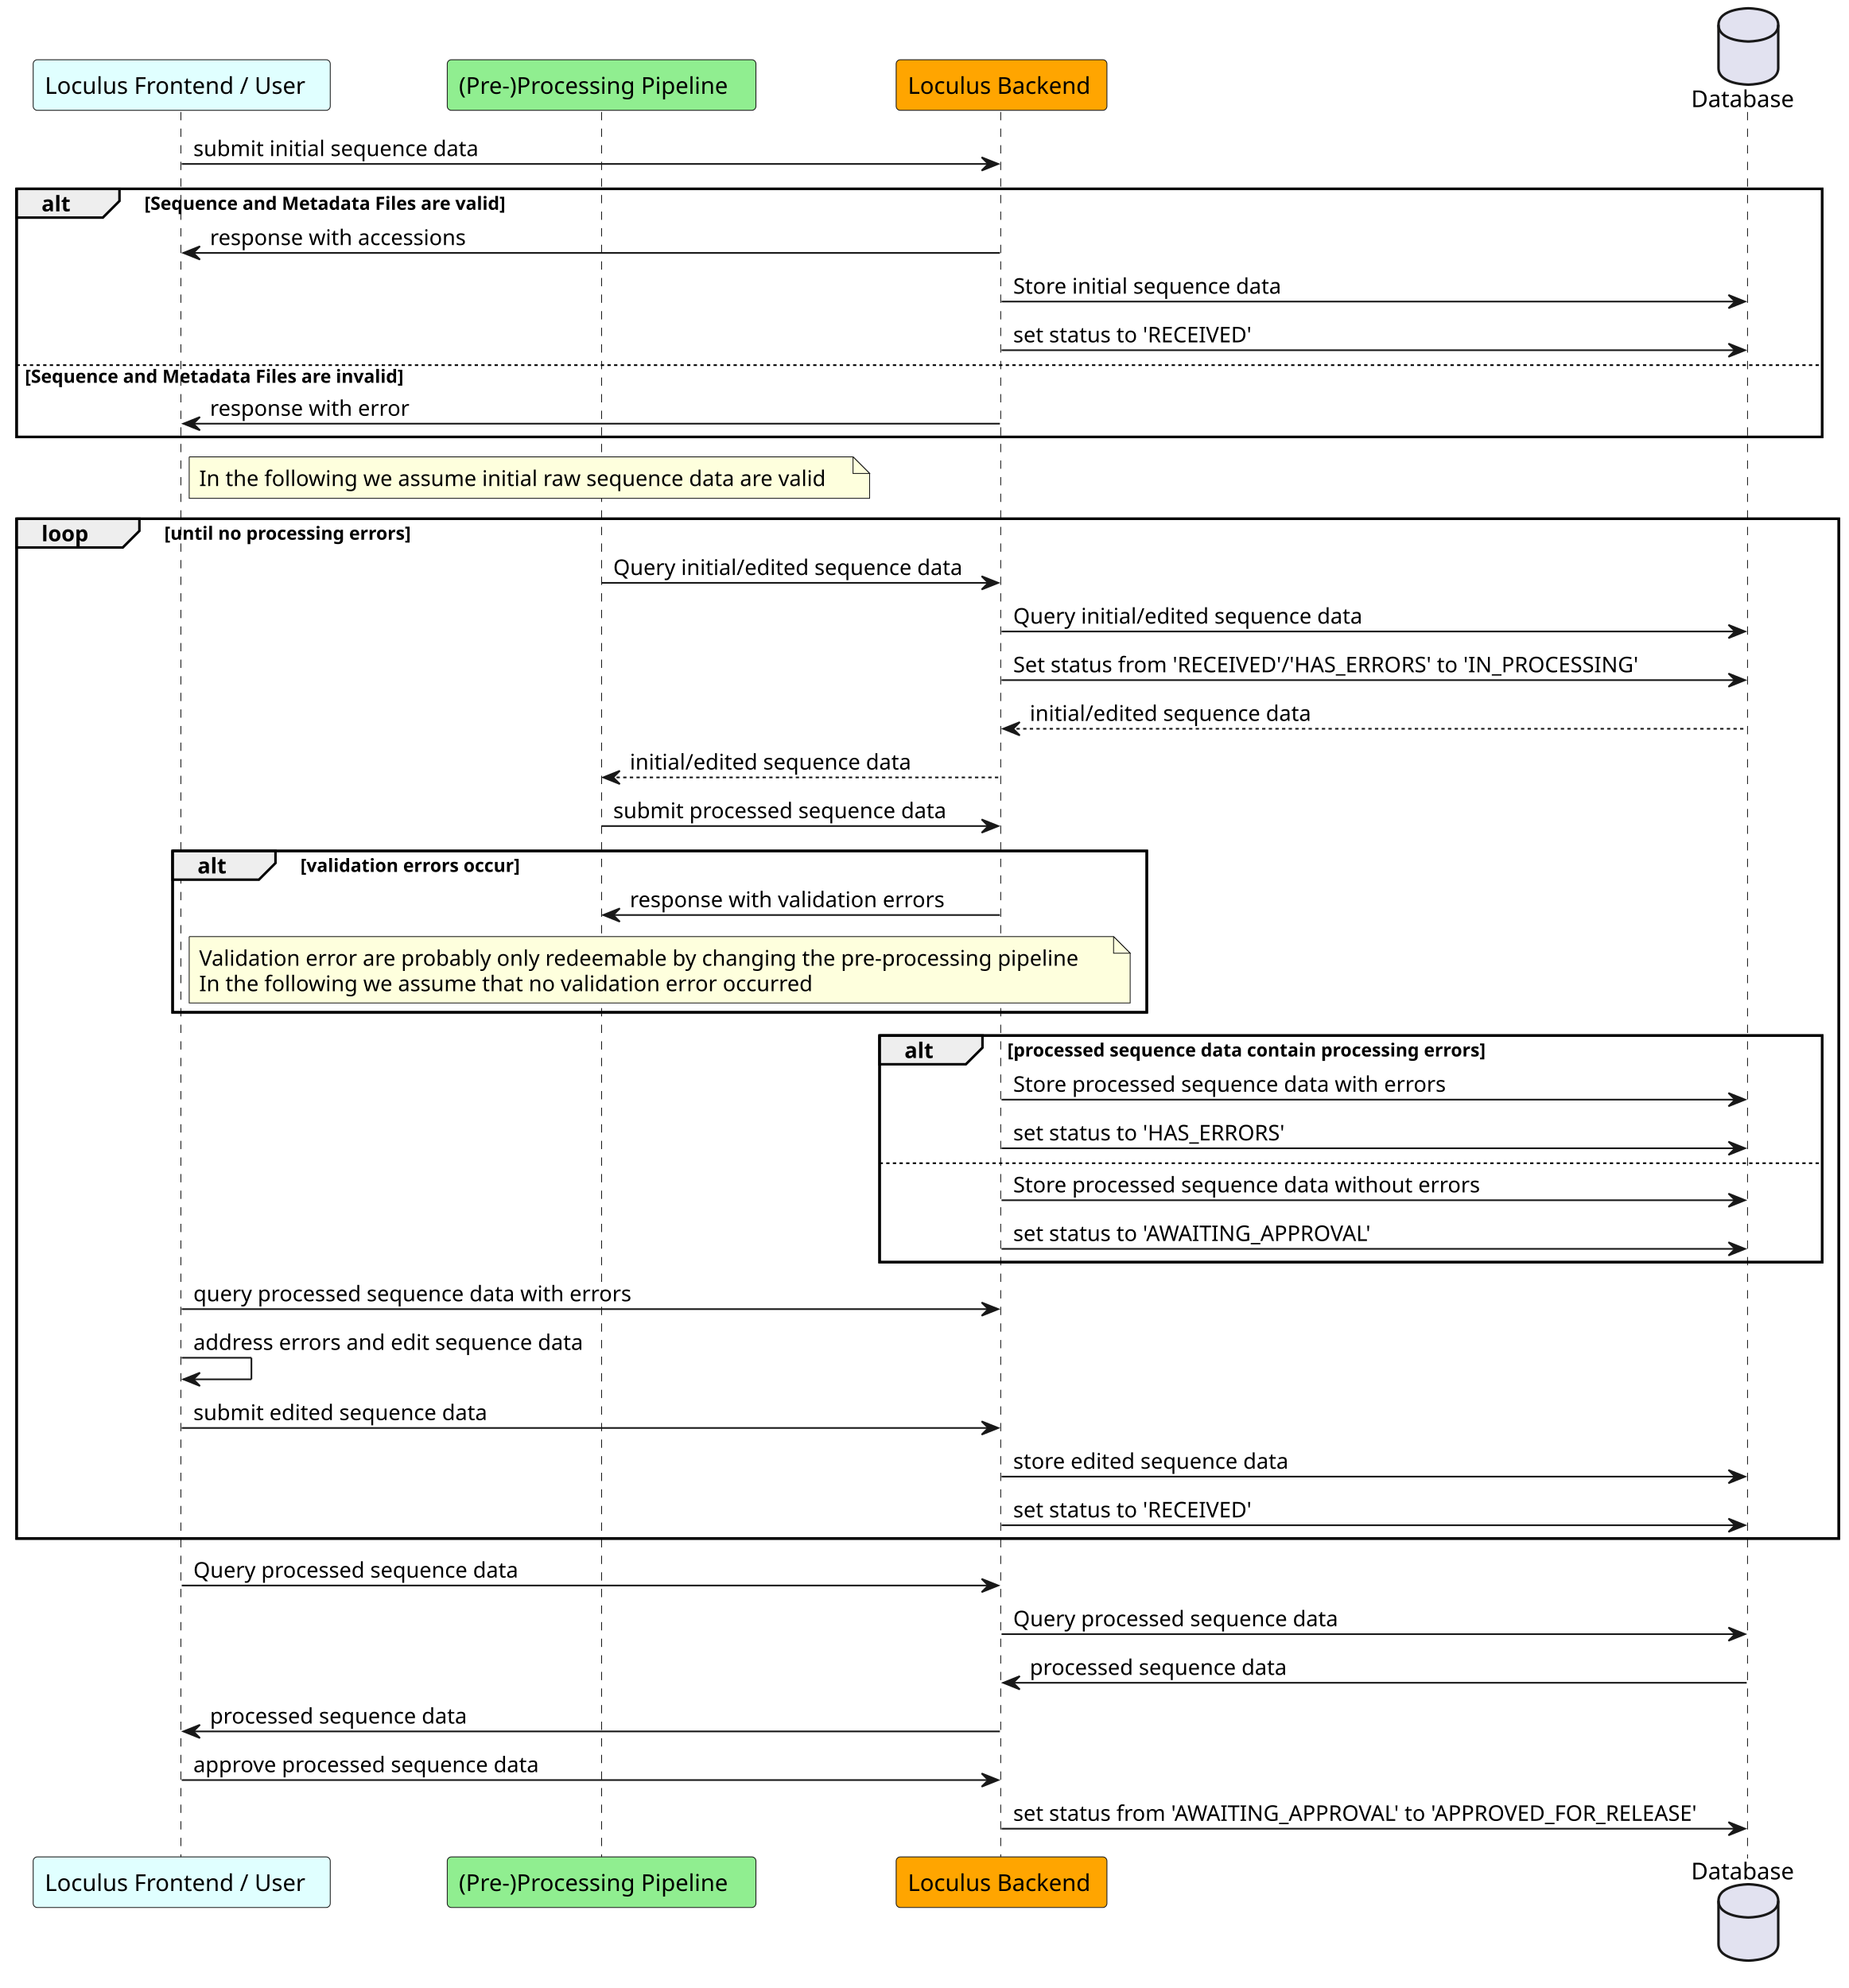
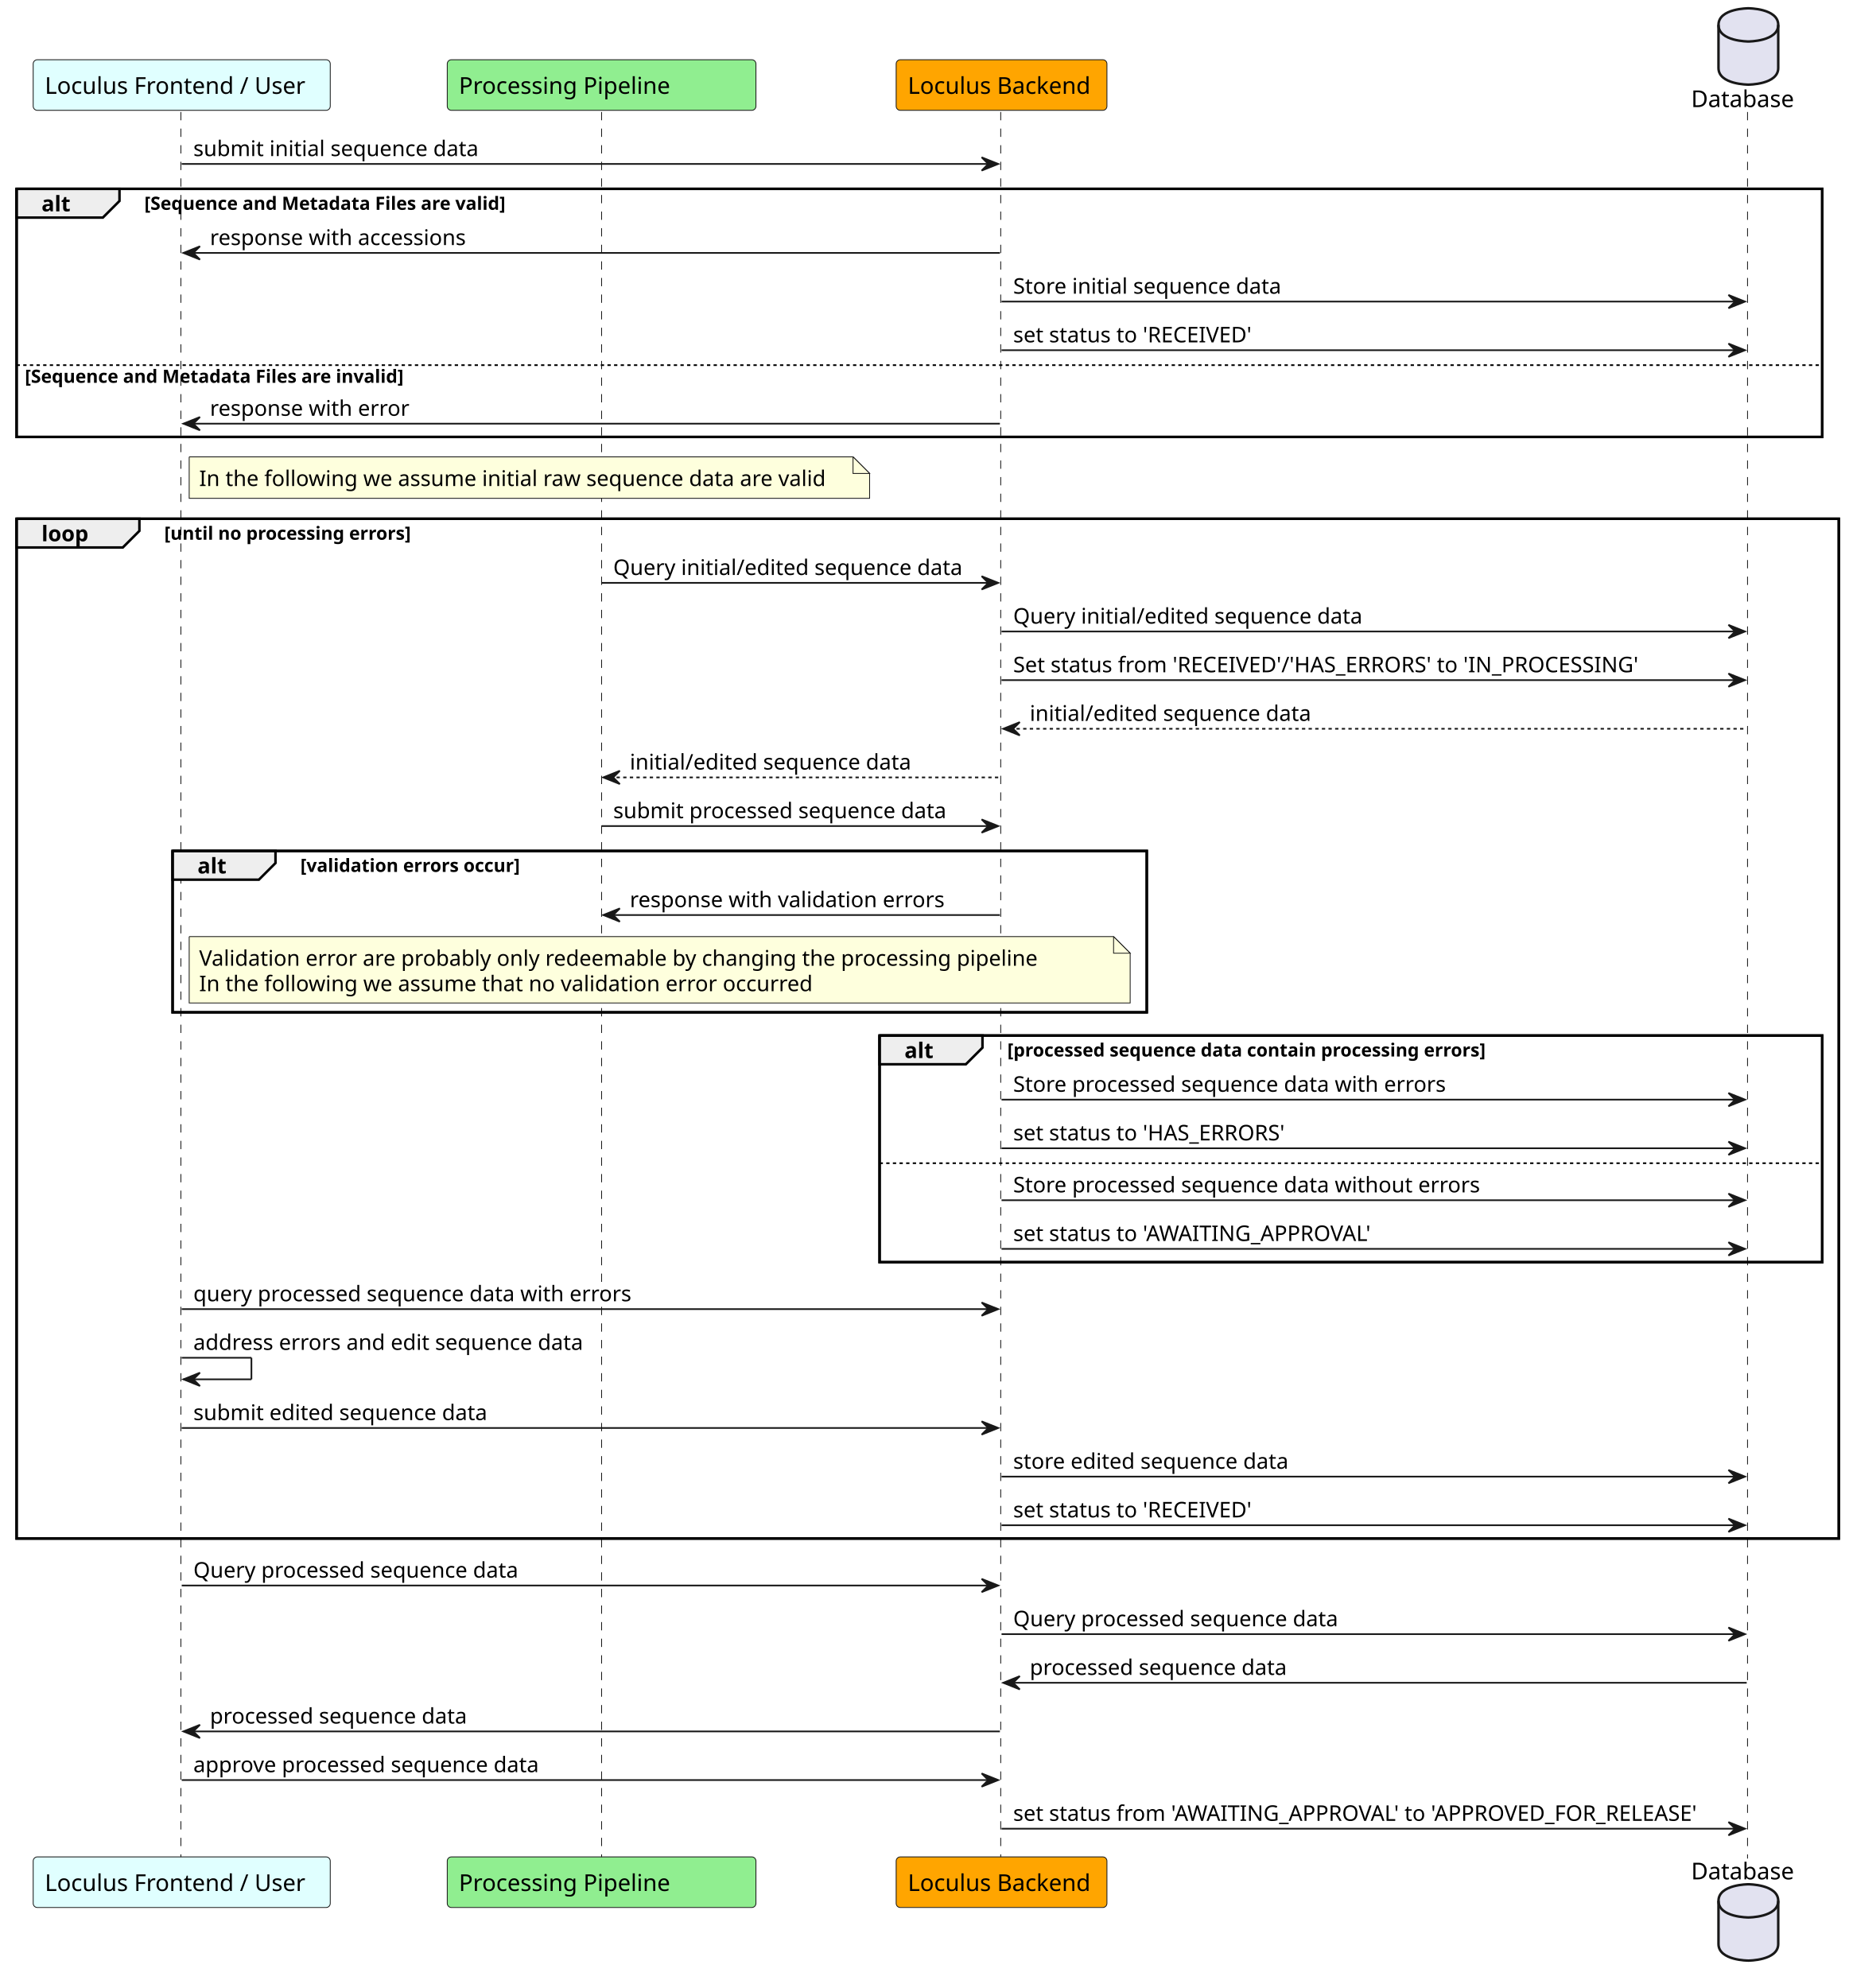
<svg xmlns="http://www.w3.org/2000/svg" contentStyleType="text/css" height="1198px" preserveAspectRatio="none" style="width:1114px;height:1198px;background:#FFFFFF;" version="1.1" viewBox="0 0 1114 1198" width="1114px" zoomAndPan="magnify">
  <defs />
  <g>
    <rect fill="none" height="149.508" style="stroke:#000000;stroke-width:1.5;" width="1088" x="10" y="113.799" />
    <rect fill="none" height="614.521" style="stroke:#000000;stroke-width:1.5;" width="1098" x="10" y="312.617" />
    <rect fill="none" height="97.242" style="stroke:#000000;stroke-width:1.5;" width="587" x="104" y="512.791" />
    <rect fill="none" height="136.553" style="stroke:#000000;stroke-width:1.5;" width="568" x="530" y="624.033" />
    <line style="stroke:#181818;stroke-width:0.5;stroke-dasharray:5.0,5.0;" x1="109" x2="109" y1="67.488" y2="1120.002" />
    <line style="stroke:#181818;stroke-width:0.5;stroke-dasharray:5.0,5.0;" x1="362.5" x2="362.5" y1="67.488" y2="1120.002" />
    <line style="stroke:#181818;stroke-width:0.5;stroke-dasharray:5.0,5.0;" x1="603" x2="603" y1="67.488" y2="1120.002" />
    <line style="stroke:#181818;stroke-width:0.5;stroke-dasharray:5.0,5.0;" x1="1053" x2="1053" y1="67.488" y2="1120.002" />
    <rect fill="#E0FFFF" height="30.488" rx="2.5" ry="2.5" style="stroke:#181818;stroke-width:0.5;" width="179" x="20" y="36" />
    <text fill="#000000" font-family="sans-serif" font-size="14" lengthAdjust="spacing" textLength="165" x="27" y="56.535">Loculus Frontend / User</text>
    <rect fill="#E0FFFF" height="30.488" rx="2.5" ry="2.5" style="stroke:#181818;stroke-width:0.5;" width="179" x="20" y="1119.002" />
    <text fill="#000000" font-family="sans-serif" font-size="14" lengthAdjust="spacing" textLength="165" x="27" y="1139.537">Loculus Frontend / User</text>
    <rect fill="#90EE90" height="30.488" rx="2.5" ry="2.5" style="stroke:#181818;stroke-width:0.5;" width="186" x="269.5" y="36" />
-     <text fill="#000000" font-family="sans-serif" font-size="14" lengthAdjust="spacing" textLength="172" x="276.5" y="56.535">(Pre-)Processing Pipeline</text>
+     <text fill="#000000" font-family="sans-serif" font-size="14" lengthAdjust="spacing" textLength="172" x="276.5" y="56.535">Processing Pipeline</text>
    <rect fill="#90EE90" height="30.488" rx="2.5" ry="2.5" style="stroke:#181818;stroke-width:0.5;" width="186" x="269.5" y="1119.002" />
-     <text fill="#000000" font-family="sans-serif" font-size="14" lengthAdjust="spacing" textLength="172" x="276.5" y="1139.537">(Pre-)Processing Pipeline</text>
+     <text fill="#000000" font-family="sans-serif" font-size="14" lengthAdjust="spacing" textLength="172" x="276.5" y="1139.537">Processing Pipeline</text>
    <rect fill="#FFA500" height="30.488" rx="2.5" ry="2.5" style="stroke:#181818;stroke-width:0.5;" width="127" x="540" y="36" />
    <text fill="#000000" font-family="sans-serif" font-size="14" lengthAdjust="spacing" textLength="113" x="547" y="56.535">Loculus Backend</text>
    <rect fill="#FFA500" height="30.488" rx="2.5" ry="2.5" style="stroke:#181818;stroke-width:0.5;" width="127" x="540" y="1119.002" />
    <text fill="#000000" font-family="sans-serif" font-size="14" lengthAdjust="spacing" textLength="113" x="547" y="1139.537">Loculus Backend</text>
    <text fill="#000000" font-family="sans-serif" font-size="14" lengthAdjust="spacing" textLength="63" x="1019" y="64.535">Database</text>
    <path d="M1035.5,15 C1035.5,5 1053.5,5 1053.5,5 C1053.5,5 1071.5,5 1071.5,15 L1071.5,41 C1071.5,51 1053.5,51 1053.5,51 C1053.5,51 1035.5,51 1035.5,41 L1035.5,15 " fill="#E2E2F0" style="stroke:#181818;stroke-width:1.5;" />
    <path d="M1035.5,15 C1035.5,25 1053.5,25 1053.5,25 C1053.5,25 1071.5,25 1071.5,15 " fill="none" style="stroke:#181818;stroke-width:1.5;" />
    <text fill="#000000" font-family="sans-serif" font-size="14" lengthAdjust="spacing" textLength="63" x="1019" y="1132.537">Database</text>
    <path d="M1035.5,1145.49 C1035.5,1135.49 1053.5,1135.49 1053.5,1135.49 C1053.5,1135.49 1071.5,1135.49 1071.5,1145.49 L1071.5,1171.49 C1071.5,1181.49 1053.5,1181.49 1053.5,1181.49 C1053.5,1181.49 1035.5,1181.49 1035.5,1171.49 L1035.5,1145.49 " fill="#E2E2F0" style="stroke:#181818;stroke-width:1.5;" />
    <path d="M1035.5,1145.49 C1035.5,1155.49 1053.5,1155.49 1053.5,1155.49 C1053.5,1155.49 1071.5,1155.49 1071.5,1145.49 " fill="none" style="stroke:#181818;stroke-width:1.5;" />
    <polygon fill="#181818" points="591.5,94.799,601.5,98.799,591.5,102.799,595.5,98.799" style="stroke:#181818;stroke-width:1.0;" />
    <line style="stroke:#181818;stroke-width:1.0;" x1="109.5" x2="597.5" y1="98.799" y2="98.799" />
    <text fill="#000000" font-family="sans-serif" font-size="13" lengthAdjust="spacing" textLength="178" x="116.5" y="94.057">submit initial sequence data</text>
    <path d="M10,113.799 L72,113.799 L72,121.109 L62,131.109 L10,131.109 L10,113.799 " fill="#EEEEEE" style="stroke:#000000;stroke-width:1.5;" />
    <rect fill="none" height="149.508" style="stroke:#000000;stroke-width:1.5;" width="1088" x="10" y="113.799" />
    <text fill="#000000" font-family="sans-serif" font-size="13" font-weight="bold" lengthAdjust="spacing" textLength="17" x="25" y="127.367">alt</text>
-     <text fill="#000000" font-family="sans-serif" font-size="11" font-weight="bold" lengthAdjust="spacing" textLength="219" x="87" y="126.434">[Sequence and Metadata Files are valid]</text>
+     <text fill="#000000" font-family="sans-serif" font-size="11" font-weight="bold" lengthAdjust="spacing" textLength="219" x="87" y="126.434">[Sequence and Metadata Files
+             are valid]</text>
    <polygon fill="#181818" points="120.5,148.42,110.5,152.42,120.5,156.42,116.5,152.42" style="stroke:#181818;stroke-width:1.0;" />
    <line style="stroke:#181818;stroke-width:1.0;" x1="114.5" x2="602.5" y1="152.42" y2="152.42" />
    <text fill="#000000" font-family="sans-serif" font-size="13" lengthAdjust="spacing" textLength="161" x="126.5" y="147.678">response with accessions</text>
    <polygon fill="#181818" points="1041.5,177.731,1051.5,181.731,1041.5,185.731,1045.5,181.731" style="stroke:#181818;stroke-width:1.0;" />
    <line style="stroke:#181818;stroke-width:1.0;" x1="603.5" x2="1047.5" y1="181.731" y2="181.731" />
    <text fill="#000000" font-family="sans-serif" font-size="13" lengthAdjust="spacing" textLength="166" x="610.5" y="176.988">Store initial sequence data</text>
    <polygon fill="#181818" points="1041.5,207.041,1051.5,211.041,1041.5,215.041,1045.5,211.041" style="stroke:#181818;stroke-width:1.0;" />
    <line style="stroke:#181818;stroke-width:1.0;" x1="603.5" x2="1047.5" y1="211.041" y2="211.041" />
    <text fill="#000000" font-family="sans-serif" font-size="13" lengthAdjust="spacing" textLength="149" x="610.5" y="206.299">set status to 'RECEIVED'</text>
    <line style="stroke:#000000;stroke-width:1.0;stroke-dasharray:2.0,2.0;" x1="10" x2="1098" y1="220.041" y2="220.041" />
-     <text fill="#000000" font-family="sans-serif" font-size="11" font-weight="bold" lengthAdjust="spacing" textLength="230" x="15" y="230.676">[Sequence and Metadata Files are invalid]</text>
+     <text fill="#000000" font-family="sans-serif" font-size="11" font-weight="bold" lengthAdjust="spacing" textLength="230" x="15" y="230.676">[Sequence and Metadata Files
+             are invalid]</text>
    <polygon fill="#181818" points="120.5,251.307,110.5,255.307,120.5,259.307,116.5,255.307" style="stroke:#181818;stroke-width:1.0;" />
    <line style="stroke:#181818;stroke-width:1.0;" x1="114.5" x2="602.5" y1="255.307" y2="255.307" />
    <text fill="#000000" font-family="sans-serif" font-size="13" lengthAdjust="spacing" textLength="122" x="126.5" y="250.565">response with error</text>
    <path d="M114,275.307 L114,300.307 L524,300.307 L524,285.307 L514,275.307 L114,275.307 " fill="#FEFFDD" style="stroke:#181818;stroke-width:0.5;" />
    <path d="M514,275.307 L514,285.307 L524,285.307 L514,275.307 " fill="#FEFFDD" style="stroke:#181818;stroke-width:0.5;" />
-     <text fill="#000000" font-family="sans-serif" font-size="13" lengthAdjust="spacing" textLength="389" x="120" y="292.875">In the following we assume initial raw sequence data are valid</text>
+     <text fill="#000000" font-family="sans-serif" font-size="13" lengthAdjust="spacing" textLength="389" x="120" y="292.875">In the following we assume initial raw sequence
+             data are valid</text>
    <path d="M10,312.617 L84,312.617 L84,319.928 L74,329.928 L10,329.928 L10,312.617 " fill="#EEEEEE" style="stroke:#000000;stroke-width:1.5;" />
    <rect fill="none" height="614.521" style="stroke:#000000;stroke-width:1.5;" width="1098" x="10" y="312.617" />
    <text fill="#000000" font-family="sans-serif" font-size="13" font-weight="bold" lengthAdjust="spacing" textLength="29" x="25" y="326.185">loop</text>
    <text fill="#000000" font-family="sans-serif" font-size="11" font-weight="bold" lengthAdjust="spacing" textLength="155" x="99" y="325.252">[until no processing errors]</text>
    <polygon fill="#181818" points="591.5,347.238,601.5,351.238,591.5,355.238,595.5,351.238" style="stroke:#181818;stroke-width:1.0;" />
    <line style="stroke:#181818;stroke-width:1.0;" x1="362.5" x2="597.5" y1="351.238" y2="351.238" />
    <text fill="#000000" font-family="sans-serif" font-size="13" lengthAdjust="spacing" textLength="217" x="369.5" y="346.496">Query initial/edited sequence data</text>
    <polygon fill="#181818" points="1041.5,376.549,1051.5,380.549,1041.5,384.549,1045.5,380.549" style="stroke:#181818;stroke-width:1.0;" />
    <line style="stroke:#181818;stroke-width:1.0;" x1="603.5" x2="1047.5" y1="380.549" y2="380.549" />
    <text fill="#000000" font-family="sans-serif" font-size="13" lengthAdjust="spacing" textLength="217" x="610.5" y="375.807">Query initial/edited sequence data</text>
    <polygon fill="#181818" points="1041.5,405.859,1051.5,409.859,1041.5,413.859,1045.5,409.859" style="stroke:#181818;stroke-width:1.0;" />
    <line style="stroke:#181818;stroke-width:1.0;" x1="603.5" x2="1047.5" y1="409.859" y2="409.859" />
-     <text fill="#000000" font-family="sans-serif" font-size="13" lengthAdjust="spacing" textLength="386" x="610.5" y="405.117">Set status from 'RECEIVED'/'HAS_ERRORS' to 'IN_PROCESSING'</text>
+     <text fill="#000000" font-family="sans-serif" font-size="13" lengthAdjust="spacing" textLength="386" x="610.5" y="405.117">Set status from 'RECEIVED'/'HAS_ERRORS' to
+             'IN_PROCESSING'</text>
    <polygon fill="#181818" points="614.5,435.17,604.5,439.17,614.5,443.17,610.5,439.17" style="stroke:#181818;stroke-width:1.0;" />
    <line style="stroke:#181818;stroke-width:1.0;stroke-dasharray:2.0,2.0;" x1="608.5" x2="1052.5" y1="439.17" y2="439.17" />
    <text fill="#000000" font-family="sans-serif" font-size="13" lengthAdjust="spacing" textLength="176" x="620.5" y="434.428">initial/edited sequence data</text>
    <polygon fill="#181818" points="373.5,464.481,363.5,468.481,373.5,472.481,369.5,468.481" style="stroke:#181818;stroke-width:1.0;" />
    <line style="stroke:#181818;stroke-width:1.0;stroke-dasharray:2.0,2.0;" x1="367.5" x2="602.5" y1="468.481" y2="468.481" />
    <text fill="#000000" font-family="sans-serif" font-size="13" lengthAdjust="spacing" textLength="176" x="379.5" y="463.738">initial/edited sequence data</text>
    <polygon fill="#181818" points="591.5,493.791,601.5,497.791,591.5,501.791,595.5,497.791" style="stroke:#181818;stroke-width:1.0;" />
    <line style="stroke:#181818;stroke-width:1.0;" x1="362.5" x2="597.5" y1="497.791" y2="497.791" />
    <text fill="#000000" font-family="sans-serif" font-size="13" lengthAdjust="spacing" textLength="206" x="369.5" y="493.049">submit processed sequence data</text>
    <path d="M104,512.791 L166,512.791 L166,520.102 L156,530.102 L104,530.102 L104,512.791 " fill="#EEEEEE" style="stroke:#000000;stroke-width:1.5;" />
    <rect fill="none" height="97.242" style="stroke:#000000;stroke-width:1.5;" width="587" x="104" y="512.791" />
    <text fill="#000000" font-family="sans-serif" font-size="13" font-weight="bold" lengthAdjust="spacing" textLength="17" x="119" y="526.359">alt</text>
    <text fill="#000000" font-family="sans-serif" font-size="11" font-weight="bold" lengthAdjust="spacing" textLength="137" x="181" y="525.426">[validation errors occur]</text>
    <polygon fill="#181818" points="373.5,547.412,363.5,551.412,373.5,555.412,369.5,551.412" style="stroke:#181818;stroke-width:1.0;" />
    <line style="stroke:#181818;stroke-width:1.0;" x1="367.5" x2="602.5" y1="551.412" y2="551.412" />
    <text fill="#000000" font-family="sans-serif" font-size="13" lengthAdjust="spacing" textLength="195" x="379.5" y="546.67">response with validation errors</text>
    <path d="M114,564.412 L114,604.412 L681,604.412 L681,574.412 L671,564.412 L114,564.412 " fill="#FEFFDD" style="stroke:#181818;stroke-width:0.5;" />
    <path d="M671,564.412 L671,574.412 L681,574.412 L671,564.412 " fill="#FEFFDD" style="stroke:#181818;stroke-width:0.5;" />
-     <text fill="#000000" font-family="sans-serif" font-size="13" lengthAdjust="spacing" textLength="546" x="120" y="581.981">Validation error are probably only redeemable by changing the pre-processing pipeline</text>
-     <text fill="#000000" font-family="sans-serif" font-size="13" lengthAdjust="spacing" textLength="380" x="120" y="597.291">In the following we assume that no validation error occurred</text>
+     <text fill="#000000" font-family="sans-serif" font-size="13" lengthAdjust="spacing" textLength="546" x="120" y="581.981">Validation error are probably only redeemable by
+             changing the processing pipeline</text>
+     <text fill="#000000" font-family="sans-serif" font-size="13" lengthAdjust="spacing" textLength="380" x="120" y="597.291">In the following we assume that no validation error
+             occurred</text>
    <path d="M530,624.033 L592,624.033 L592,631.344 L582,641.344 L530,641.344 L530,624.033 " fill="#EEEEEE" style="stroke:#000000;stroke-width:1.5;" />
    <rect fill="none" height="136.553" style="stroke:#000000;stroke-width:1.5;" width="568" x="530" y="624.033" />
    <text fill="#000000" font-family="sans-serif" font-size="13" font-weight="bold" lengthAdjust="spacing" textLength="17" x="545" y="637.602">alt</text>
-     <text fill="#000000" font-family="sans-serif" font-size="11" font-weight="bold" lengthAdjust="spacing" textLength="294" x="607" y="636.668">[processed sequence data contain processing errors]</text>
+     <text fill="#000000" font-family="sans-serif" font-size="11" font-weight="bold" lengthAdjust="spacing" textLength="294" x="607" y="636.668">[processed sequence data
+             contain processing errors]</text>
    <polygon fill="#181818" points="1041.5,658.654,1051.5,662.654,1041.5,666.654,1045.5,662.654" style="stroke:#181818;stroke-width:1.0;" />
    <line style="stroke:#181818;stroke-width:1.0;" x1="603.5" x2="1047.5" y1="662.654" y2="662.654" />
    <text fill="#000000" font-family="sans-serif" font-size="13" lengthAdjust="spacing" textLength="266" x="610.5" y="657.912">Store processed sequence data with errors</text>
    <polygon fill="#181818" points="1041.5,687.965,1051.5,691.965,1041.5,695.965,1045.5,691.965" style="stroke:#181818;stroke-width:1.0;" />
    <line style="stroke:#181818;stroke-width:1.0;" x1="603.5" x2="1047.5" y1="691.965" y2="691.965" />
    <text fill="#000000" font-family="sans-serif" font-size="13" lengthAdjust="spacing" textLength="170" x="610.5" y="687.223">set status to 'HAS_ERRORS'</text>
    <line style="stroke:#000000;stroke-width:1.0;stroke-dasharray:2.0,2.0;" x1="530" x2="1098" y1="700.965" y2="700.965" />
    <polygon fill="#181818" points="1041.5,719.275,1051.5,723.275,1041.5,727.275,1045.5,723.275" style="stroke:#181818;stroke-width:1.0;" />
    <line style="stroke:#181818;stroke-width:1.0;" x1="603.5" x2="1047.5" y1="723.275" y2="723.275" />
    <text fill="#000000" font-family="sans-serif" font-size="13" lengthAdjust="spacing" textLength="287" x="610.5" y="718.533">Store processed sequence data without errors</text>
    <polygon fill="#181818" points="1041.5,748.586,1051.5,752.586,1041.5,756.586,1045.5,752.586" style="stroke:#181818;stroke-width:1.0;" />
    <line style="stroke:#181818;stroke-width:1.0;" x1="603.5" x2="1047.5" y1="752.586" y2="752.586" />
    <text fill="#000000" font-family="sans-serif" font-size="13" lengthAdjust="spacing" textLength="225" x="610.5" y="747.844">set status to 'AWAITING_APPROVAL'</text>
    <polygon fill="#181818" points="591.5,784.896,601.5,788.896,591.5,792.896,595.5,788.896" style="stroke:#181818;stroke-width:1.0;" />
    <line style="stroke:#181818;stroke-width:1.0;" x1="109.5" x2="597.5" y1="788.896" y2="788.896" />
    <text fill="#000000" font-family="sans-serif" font-size="13" lengthAdjust="spacing" textLength="269" x="116.5" y="784.154">query processed sequence data with errors</text>
    <line style="stroke:#181818;stroke-width:1.0;" x1="109.5" x2="151.5" y1="818.207" y2="818.207" />
    <line style="stroke:#181818;stroke-width:1.0;" x1="151.5" x2="151.5" y1="818.207" y2="831.207" />
    <line style="stroke:#181818;stroke-width:1.0;" x1="110.5" x2="151.5" y1="831.207" y2="831.207" />
    <polygon fill="#181818" points="120.5,827.207,110.5,831.207,120.5,835.207,116.5,831.207" style="stroke:#181818;stroke-width:1.0;" />
    <text fill="#000000" font-family="sans-serif" font-size="13" lengthAdjust="spacing" textLength="239" x="116.5" y="813.465">address errors and edit sequence data</text>
    <polygon fill="#181818" points="591.5,856.518,601.5,860.518,591.5,864.518,595.5,860.518" style="stroke:#181818;stroke-width:1.0;" />
    <line style="stroke:#181818;stroke-width:1.0;" x1="109.5" x2="597.5" y1="860.518" y2="860.518" />
    <text fill="#000000" font-family="sans-serif" font-size="13" lengthAdjust="spacing" textLength="181" x="116.5" y="855.775">submit edited sequence data</text>
    <polygon fill="#181818" points="1041.5,885.828,1051.5,889.828,1041.5,893.828,1045.5,889.828" style="stroke:#181818;stroke-width:1.0;" />
    <line style="stroke:#181818;stroke-width:1.0;" x1="603.5" x2="1047.5" y1="889.828" y2="889.828" />
    <text fill="#000000" font-family="sans-serif" font-size="13" lengthAdjust="spacing" textLength="169" x="610.5" y="885.086">store edited sequence data</text>
    <polygon fill="#181818" points="1041.5,915.139,1051.5,919.139,1041.5,923.139,1045.5,919.139" style="stroke:#181818;stroke-width:1.0;" />
    <line style="stroke:#181818;stroke-width:1.0;" x1="603.5" x2="1047.5" y1="919.139" y2="919.139" />
    <text fill="#000000" font-family="sans-serif" font-size="13" lengthAdjust="spacing" textLength="149" x="610.5" y="914.396">set status to 'RECEIVED'</text>
    <polygon fill="#181818" points="591.5,951.449,601.5,955.449,591.5,959.449,595.5,955.449" style="stroke:#181818;stroke-width:1.0;" />
    <line style="stroke:#181818;stroke-width:1.0;" x1="109.5" x2="597.5" y1="955.449" y2="955.449" />
    <text fill="#000000" font-family="sans-serif" font-size="13" lengthAdjust="spacing" textLength="199" x="116.5" y="950.707">Query processed sequence data</text>
    <polygon fill="#181818" points="1041.5,980.76,1051.5,984.76,1041.5,988.76,1045.5,984.76" style="stroke:#181818;stroke-width:1.0;" />
    <line style="stroke:#181818;stroke-width:1.0;" x1="603.5" x2="1047.5" y1="984.76" y2="984.76" />
    <text fill="#000000" font-family="sans-serif" font-size="13" lengthAdjust="spacing" textLength="199" x="610.5" y="980.018">Query processed sequence data</text>
    <polygon fill="#181818" points="614.5,1010.07,604.5,1014.07,614.5,1018.07,610.5,1014.07" style="stroke:#181818;stroke-width:1.0;" />
    <line style="stroke:#181818;stroke-width:1.0;" x1="608.5" x2="1052.5" y1="1014.07" y2="1014.07" />
    <text fill="#000000" font-family="sans-serif" font-size="13" lengthAdjust="spacing" textLength="158" x="620.5" y="1009.328">processed sequence data</text>
    <polygon fill="#181818" points="120.5,1039.381,110.5,1043.381,120.5,1047.381,116.5,1043.381" style="stroke:#181818;stroke-width:1.0;" />
    <line style="stroke:#181818;stroke-width:1.0;" x1="114.5" x2="602.5" y1="1043.381" y2="1043.381" />
    <text fill="#000000" font-family="sans-serif" font-size="13" lengthAdjust="spacing" textLength="158" x="126.5" y="1038.639">processed sequence data</text>
    <polygon fill="#181818" points="591.5,1068.691,601.5,1072.691,591.5,1076.691,595.5,1072.691" style="stroke:#181818;stroke-width:1.0;" />
    <line style="stroke:#181818;stroke-width:1.0;" x1="109.5" x2="597.5" y1="1072.691" y2="1072.691" />
    <text fill="#000000" font-family="sans-serif" font-size="13" lengthAdjust="spacing" textLength="212" x="116.5" y="1067.949">approve processed sequence data</text>
    <polygon fill="#181818" points="1041.5,1098.002,1051.5,1102.002,1041.5,1106.002,1045.5,1102.002" style="stroke:#181818;stroke-width:1.0;" />
    <line style="stroke:#181818;stroke-width:1.0;" x1="603.5" x2="1047.5" y1="1102.002" y2="1102.002" />
-     <text fill="#000000" font-family="sans-serif" font-size="13" lengthAdjust="spacing" textLength="426" x="610.5" y="1097.26">set status from 'AWAITING_APPROVAL' to 'APPROVED_FOR_RELEASE'</text>
+     <text fill="#000000" font-family="sans-serif" font-size="13" lengthAdjust="spacing" textLength="426" x="610.5" y="1097.26">set status from 'AWAITING_APPROVAL' to
+             'APPROVED_FOR_RELEASE'</text>
  </g>
</svg>
